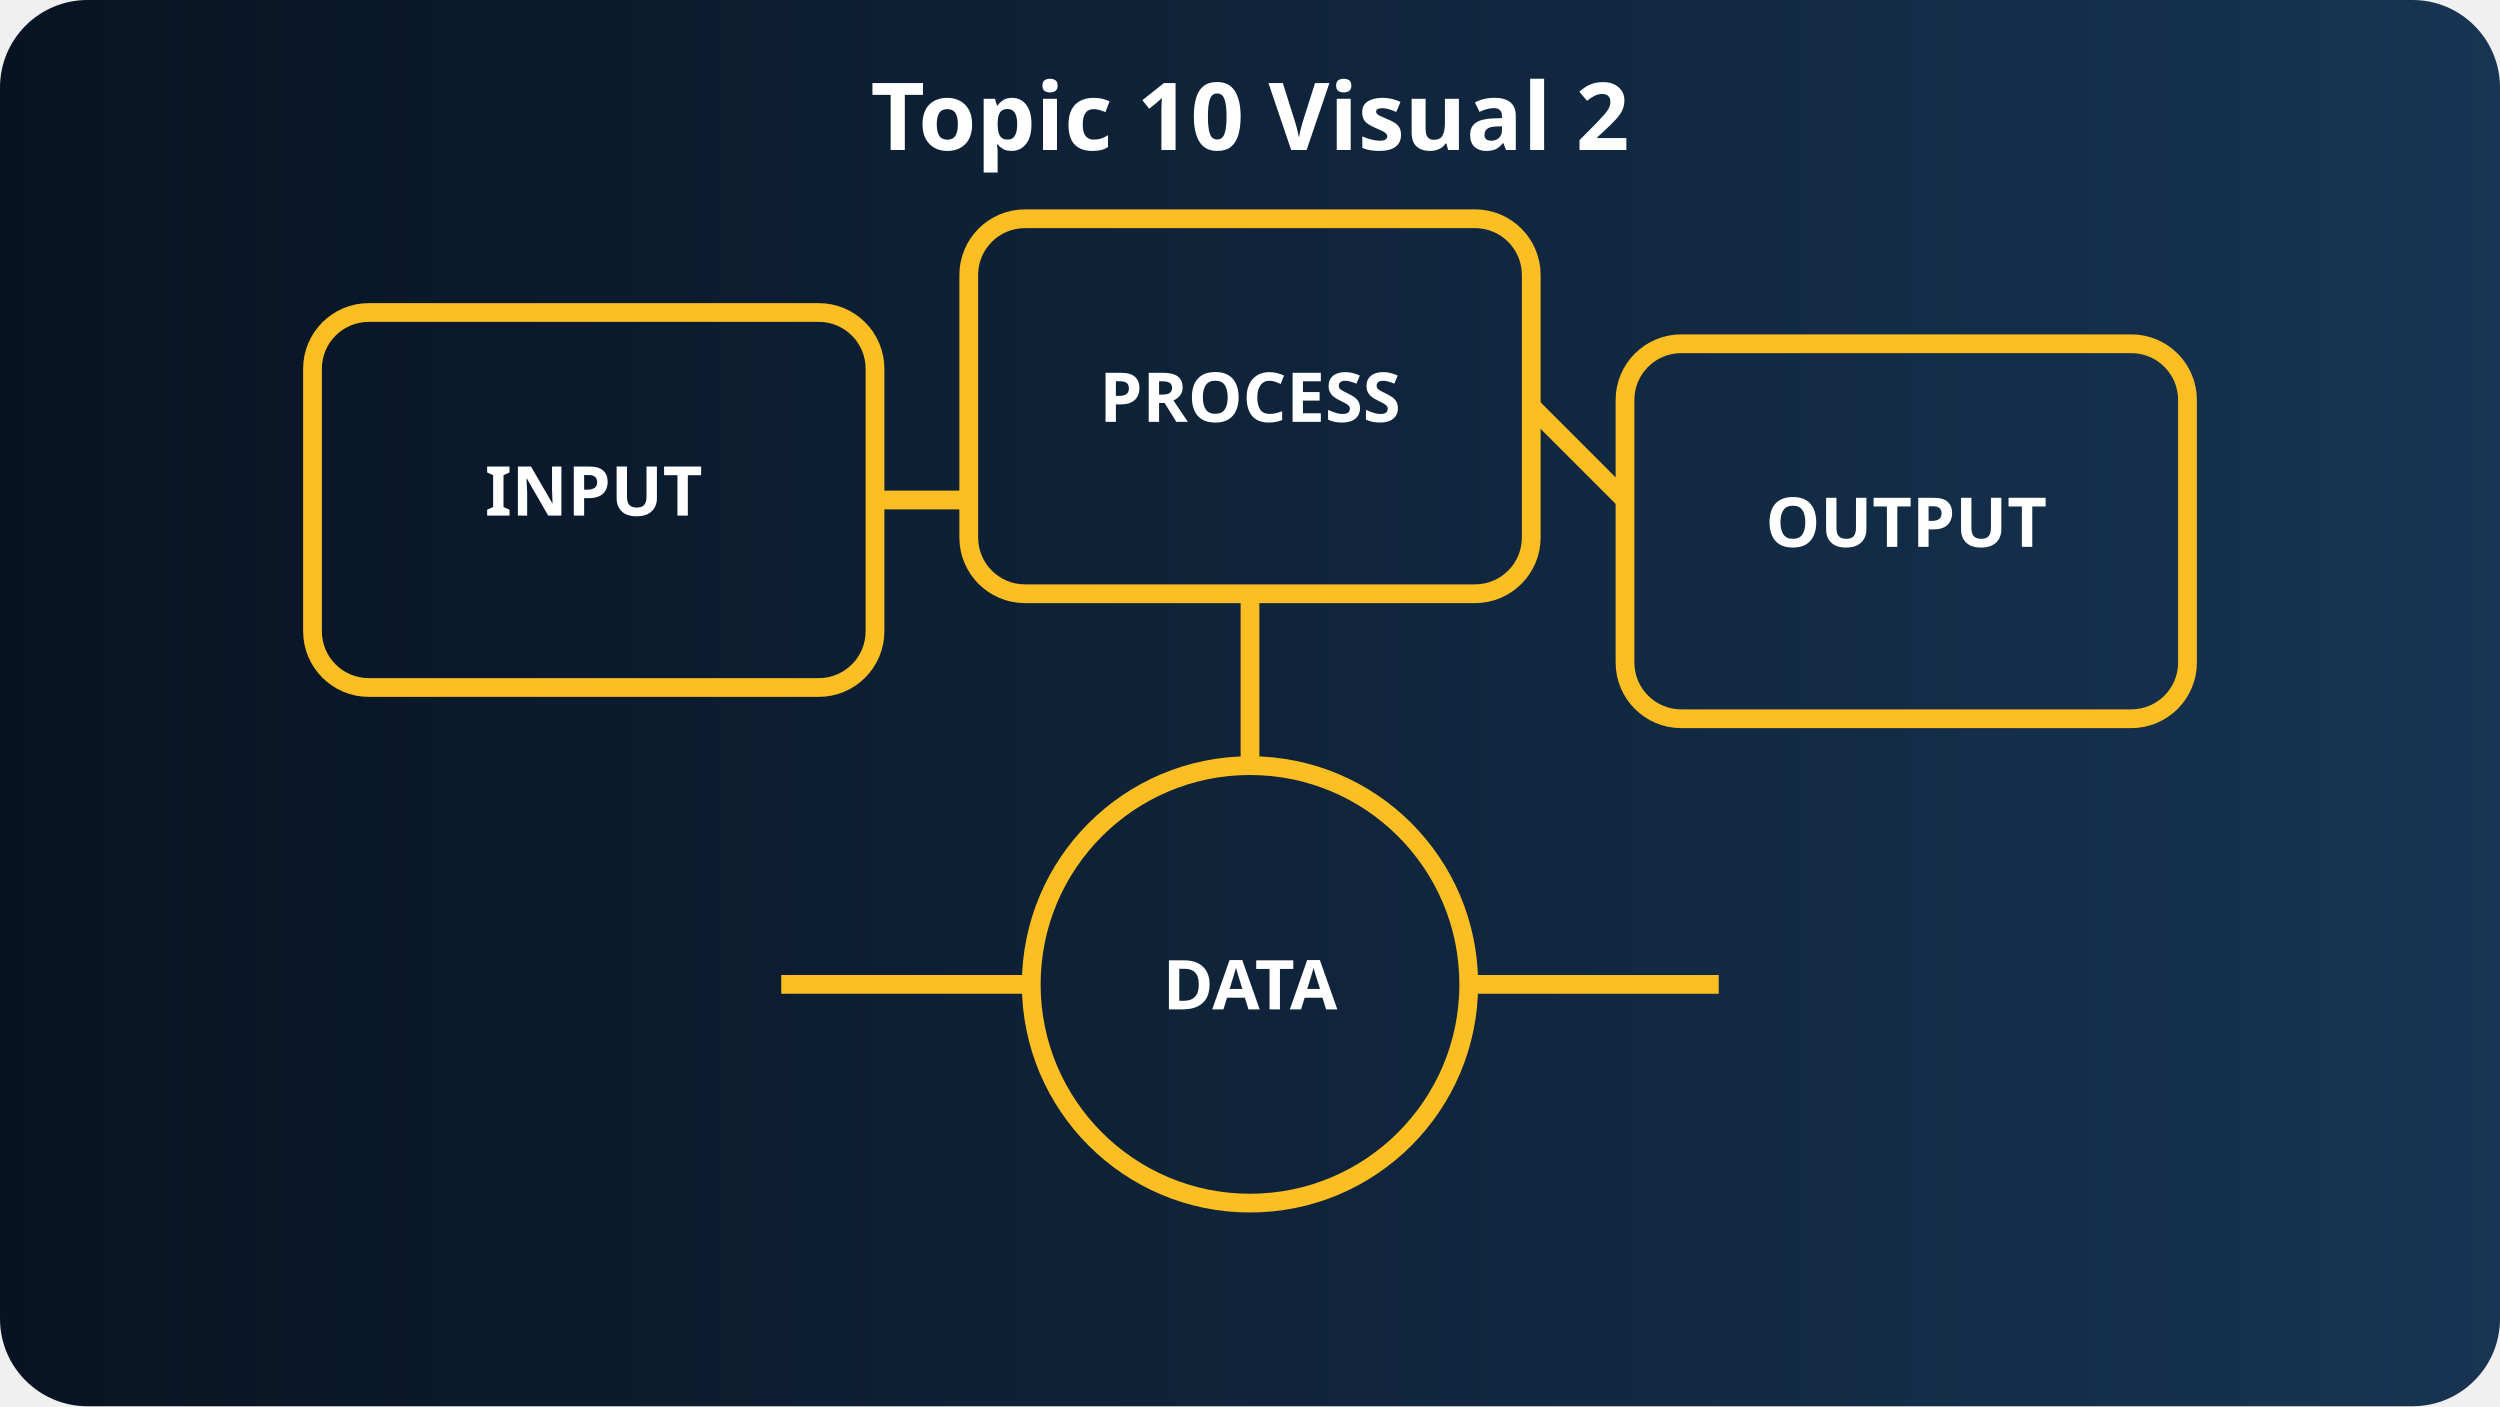
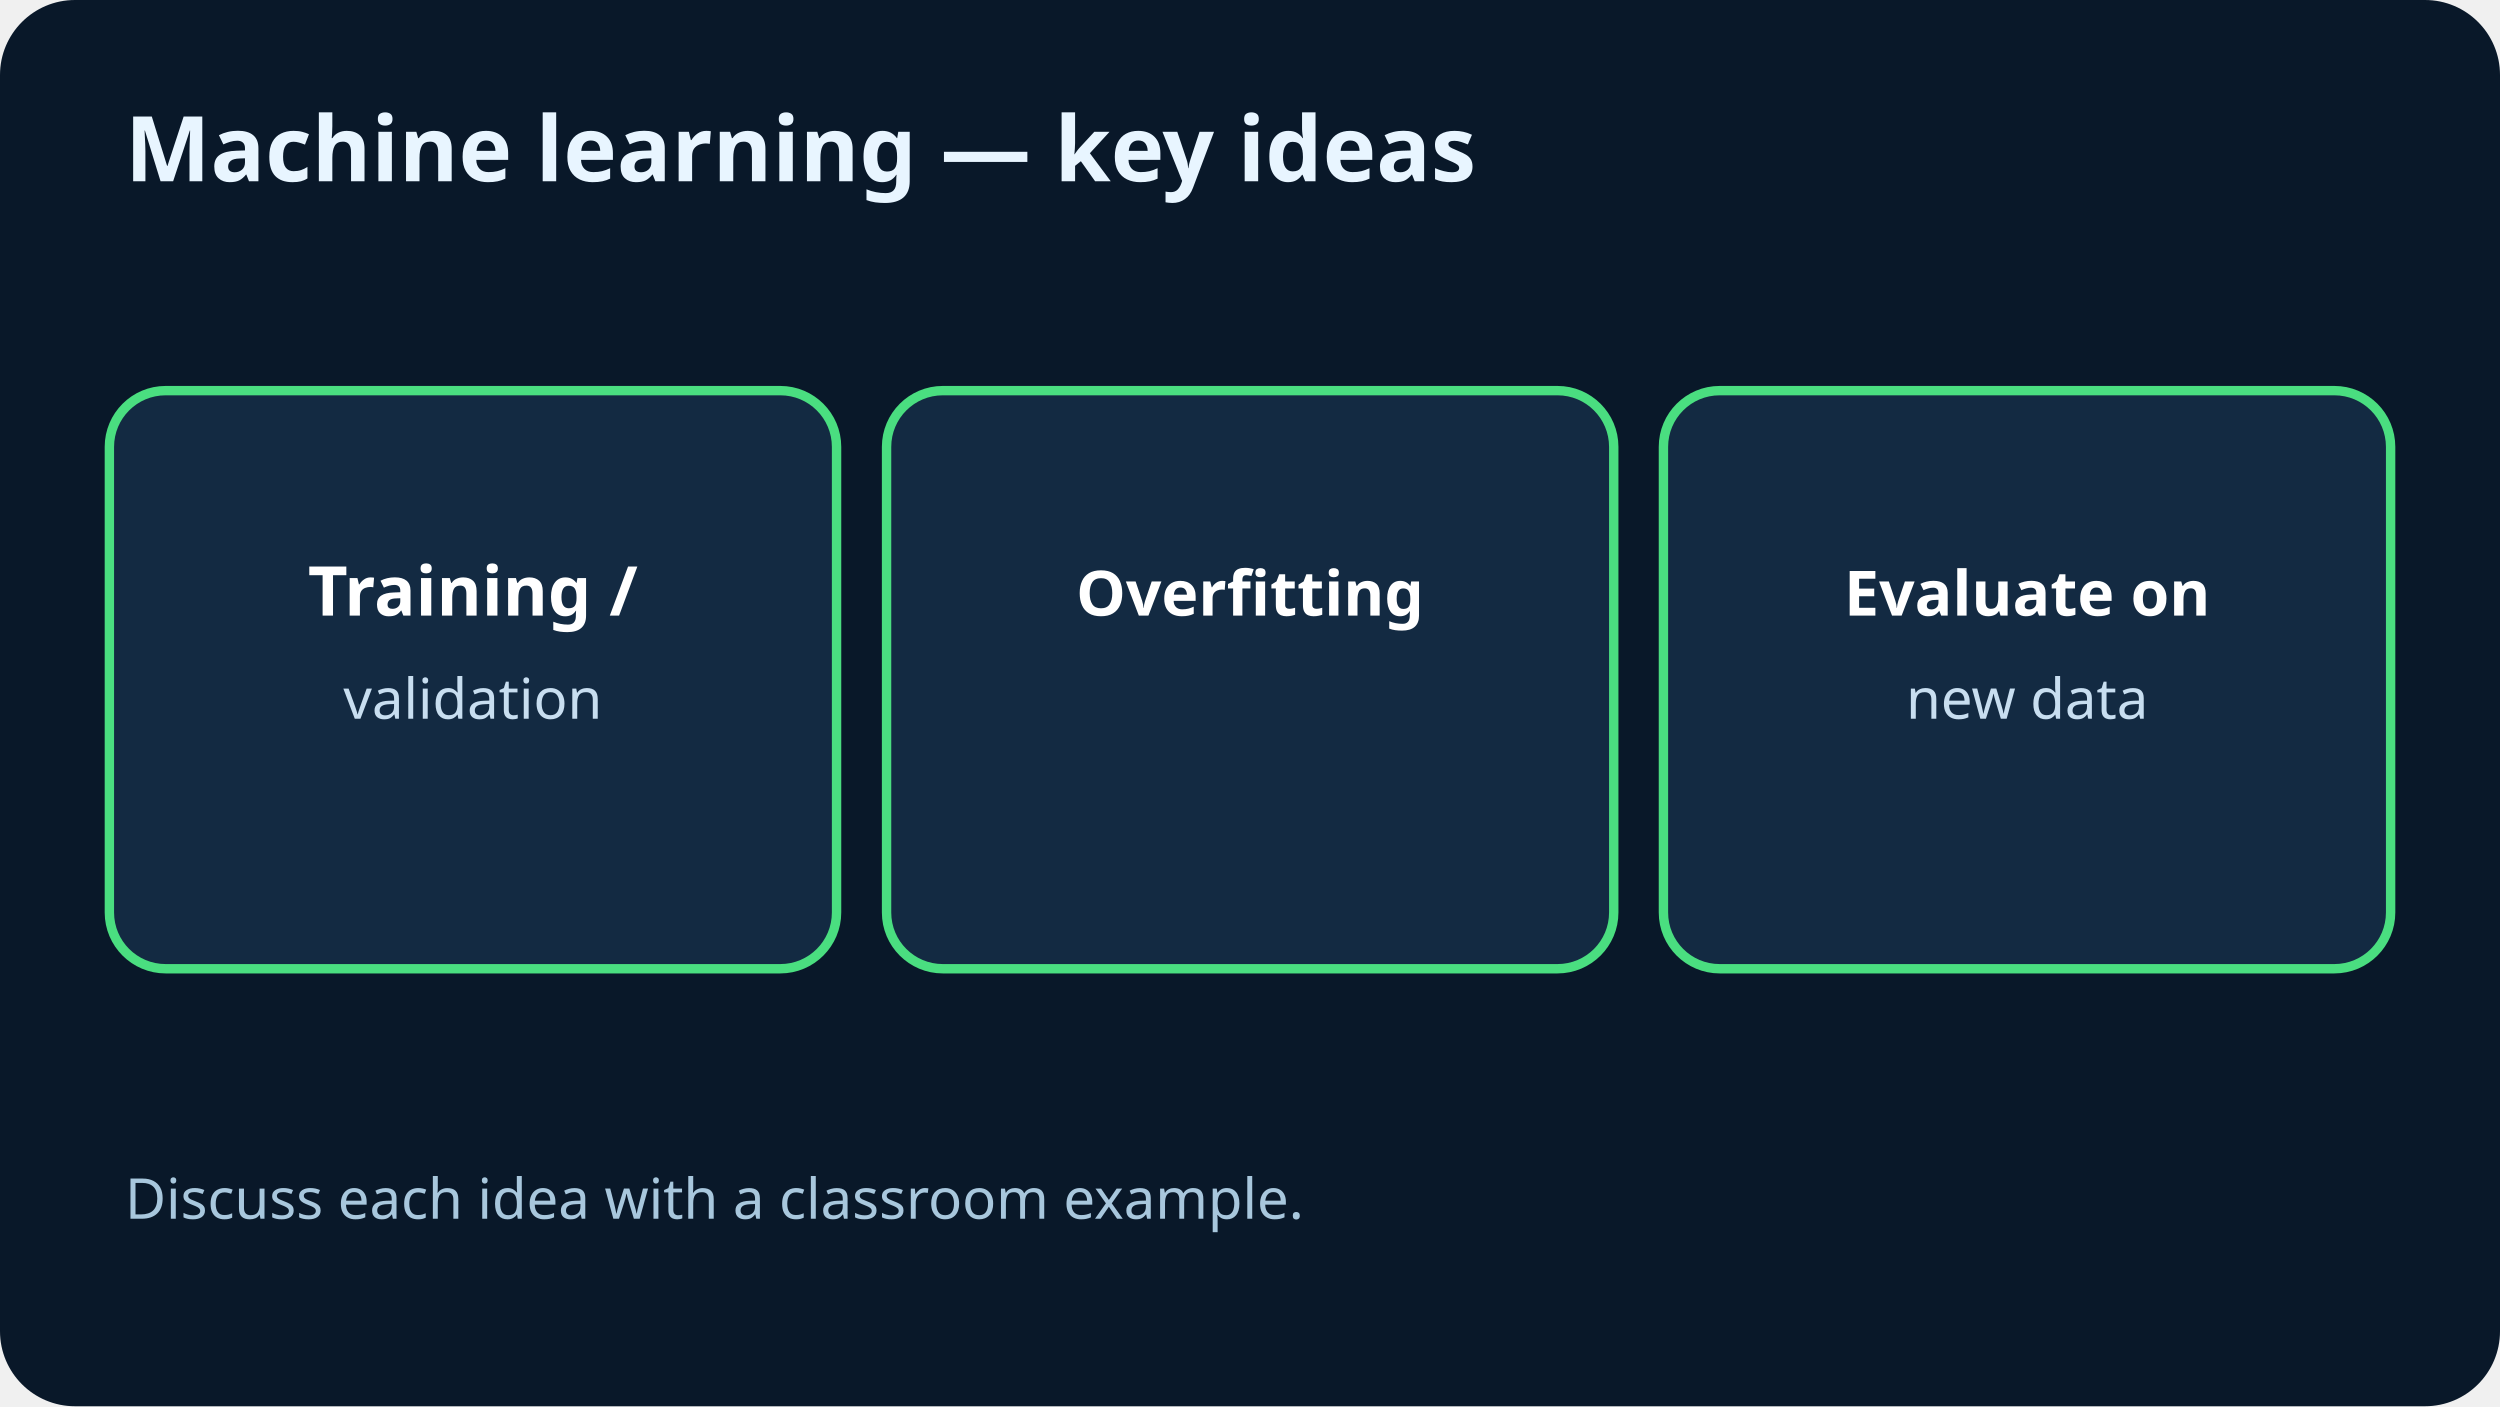
- <svg xmlns="http://www.w3.org/2000/svg" viewBox="0 0 800 450">
-   <defs>
-     <linearGradient id="g" x1="0" x2="1">
-       <stop stop-color="#071322" />
-       <stop offset="1" stop-color="#173452" />
-     </linearGradient>
-   </defs>
-   <rect width="800" height="450" rx="28" fill="url(#g)" />
-   <g fill="none" stroke="#fbbf24" stroke-width="6">
-     <rect x="100" y="100" width="180" height="120" rx="18" />
-     <rect x="310" y="70" width="180" height="120" rx="18" />
-     <rect x="520" y="110" width="180" height="120" rx="18" />
-     <path d="M280 160h30M490 130l30 30" />
-     <circle cx="400" cy="315" r="70" />
-     <path d="M400 245v-55M330 315h-80M470 315h80" />
-   </g>
-   <g fill="white" font-family="system-ui" font-weight="800" text-anchor="middle">
-     <text x="400" y="48" font-size="30">Topic 10 Visual 2</text>
-     <text x="190" y="165" font-size="22">INPUT</text>
-     <text x="400" y="135" font-size="22">PROCESS</text>
-     <text x="610" y="175" font-size="22">OUTPUT</text>
-     <text x="400" y="323" font-size="22">DATA</text>
-   </g>
+ <svg xmlns="http://www.w3.org/2000/svg" viewBox="0 0 800 450" role="img" aria-label="Machine learning diagram">
+   <rect width="800" height="450" rx="24" fill="#091829" />
+   <text x="40" y="58" fill="#e8f5ff" font-size="29" font-family="system-ui" font-weight="bold">Machine learning — key ideas</text>
+   <rect x="35.0" y="125" width="232.7" height="185" rx="18" fill="#132a42" stroke="#4ade80" stroke-width="3" />
+   <text x="151.3" y="197" text-anchor="middle" fill="white" font-family="system-ui" font-weight="bold" font-size="22">Training /</text>
+   <text x="151.3" y="230" text-anchor="middle" fill="#c8def0" font-family="system-ui" font-size="18">validation</text>
+   <rect x="283.7" y="125" width="232.7" height="185" rx="18" fill="#132a42" stroke="#4ade80" stroke-width="3" />
+   <text x="400.0" y="197" text-anchor="middle" fill="white" font-family="system-ui" font-weight="bold" font-size="20">Overfitting</text>
+   <rect x="532.3" y="125" width="232.7" height="185" rx="18" fill="#132a42" stroke="#4ade80" stroke-width="3" />
+   <text x="648.7" y="197" text-anchor="middle" fill="white" font-family="system-ui" font-weight="bold" font-size="20">Evaluate on</text>
+   <text x="648.7" y="230" text-anchor="middle" fill="#c8def0" font-family="system-ui" font-size="18">new data</text>
+   <text x="40" y="390" fill="#a8c7dd" font-family="system-ui" font-size="18">Discuss each idea with a classroom example.</text>
</svg>
